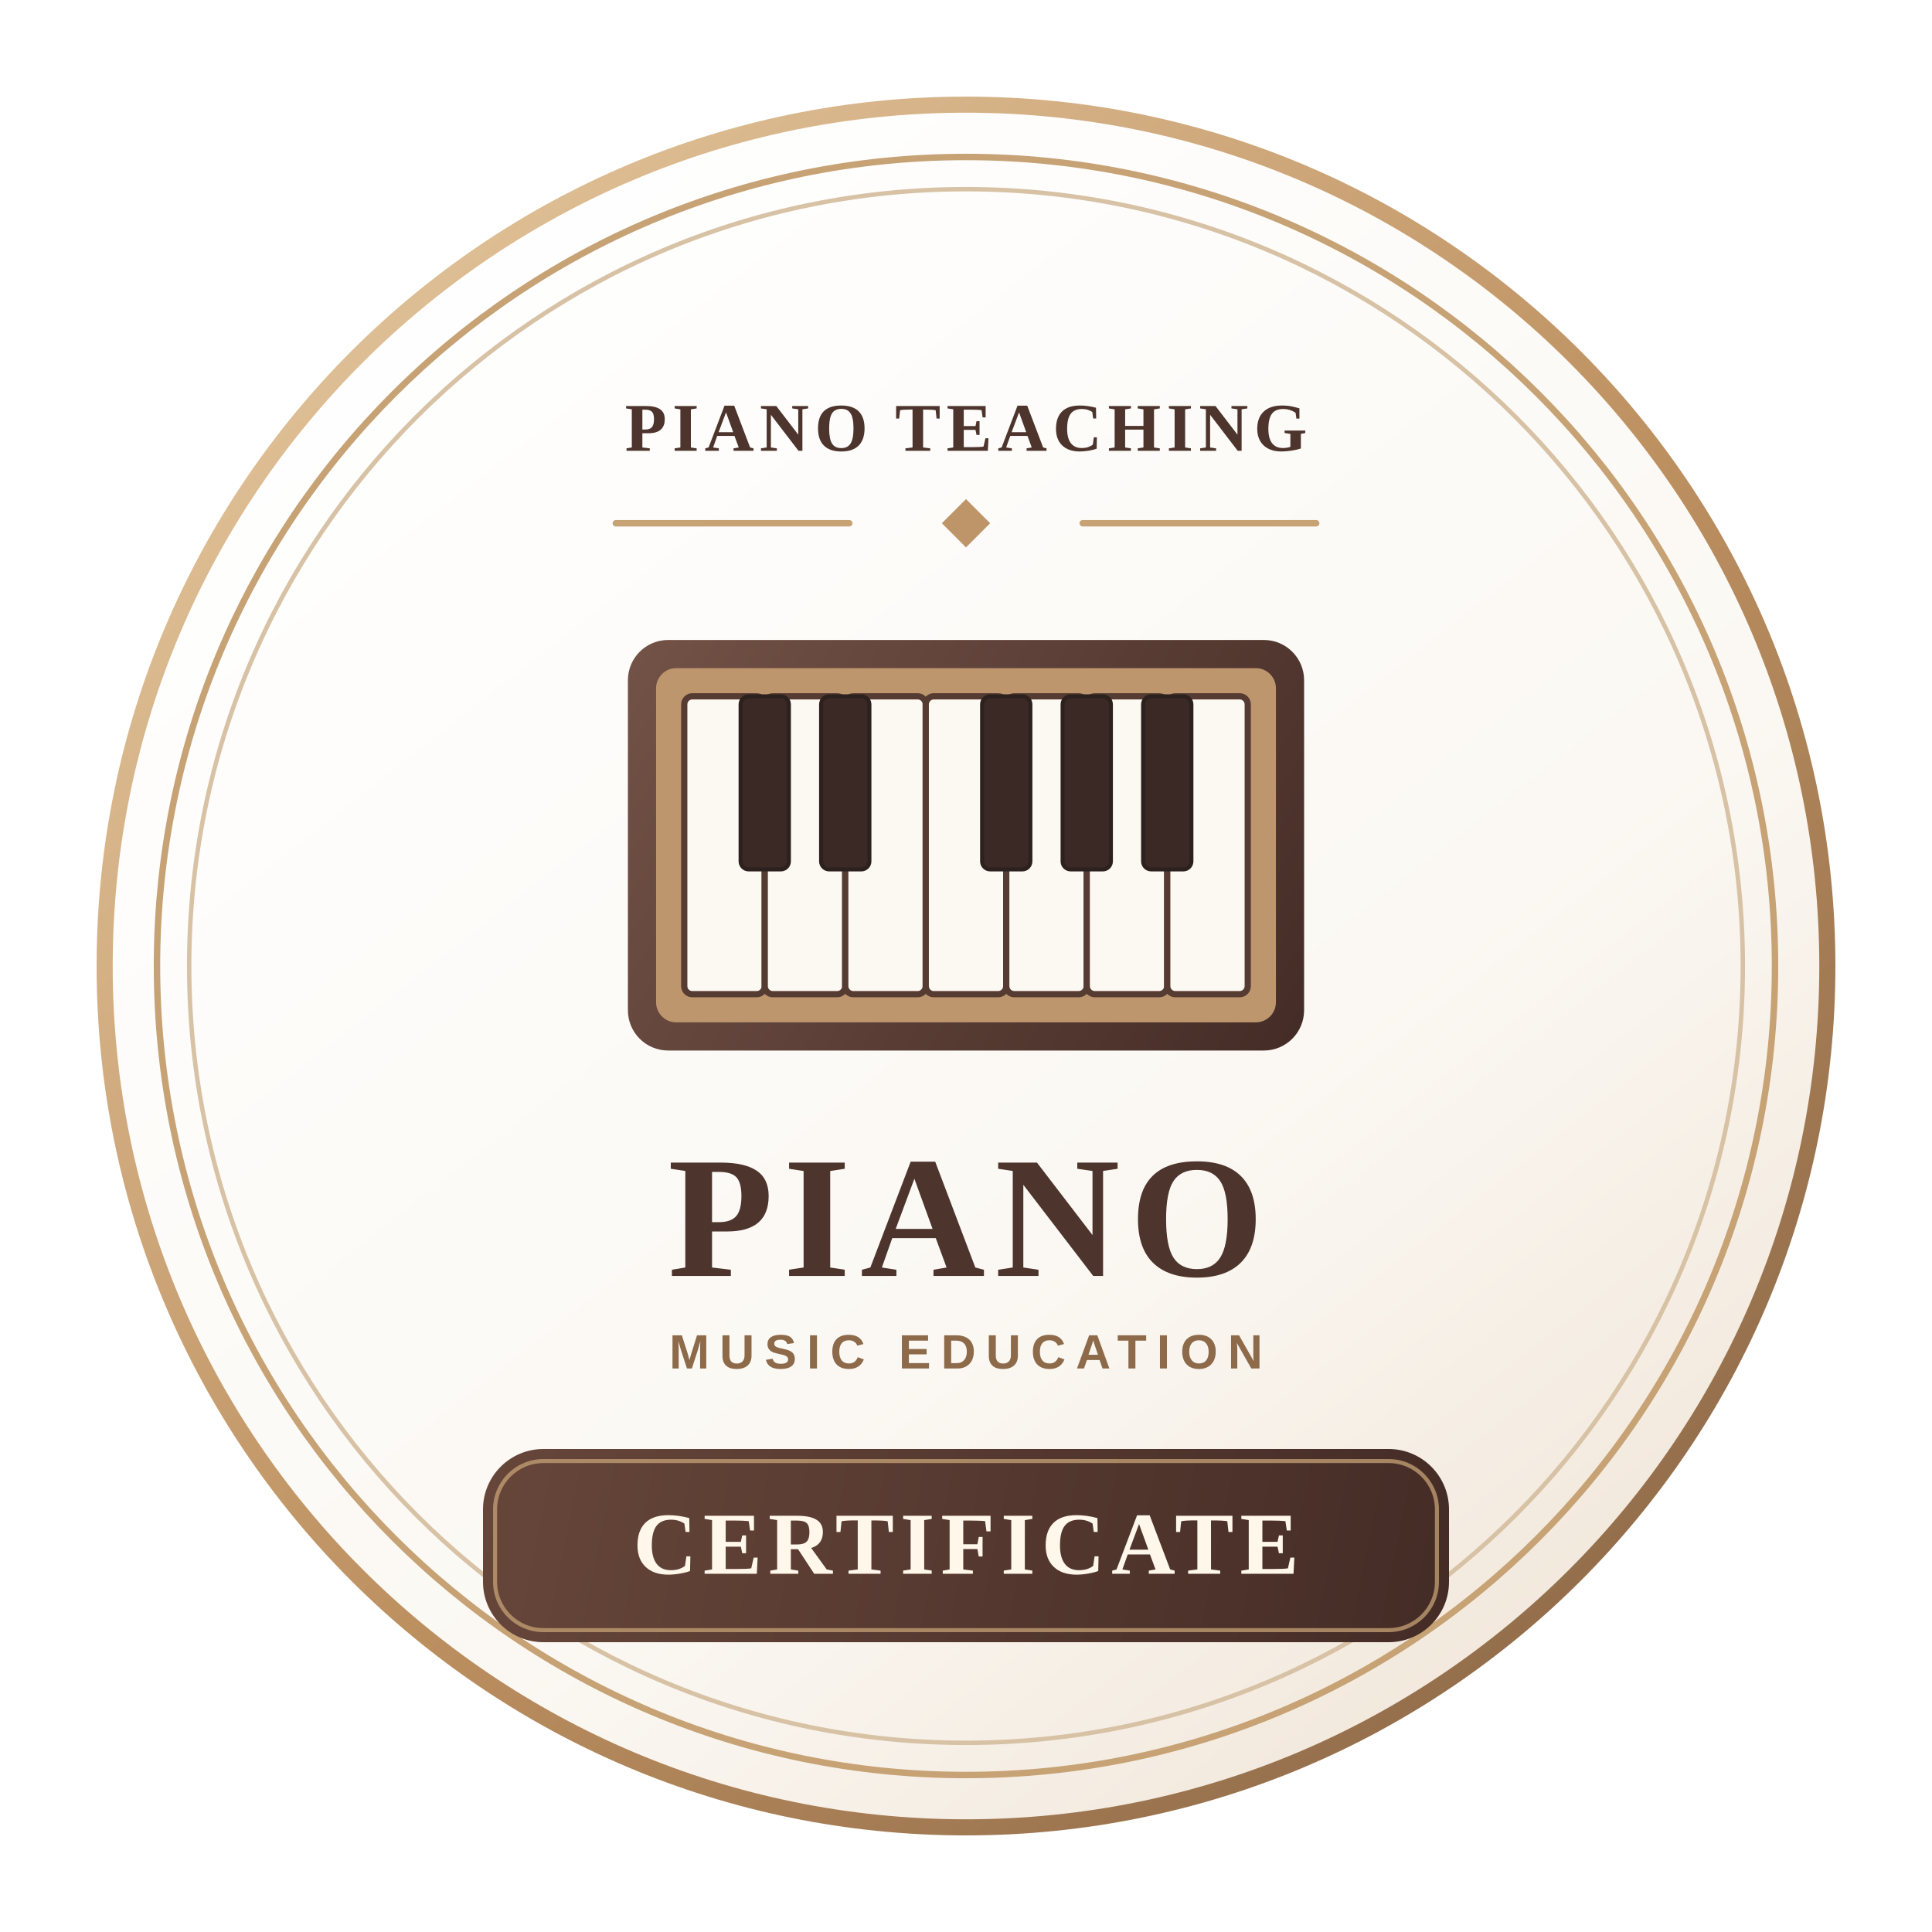
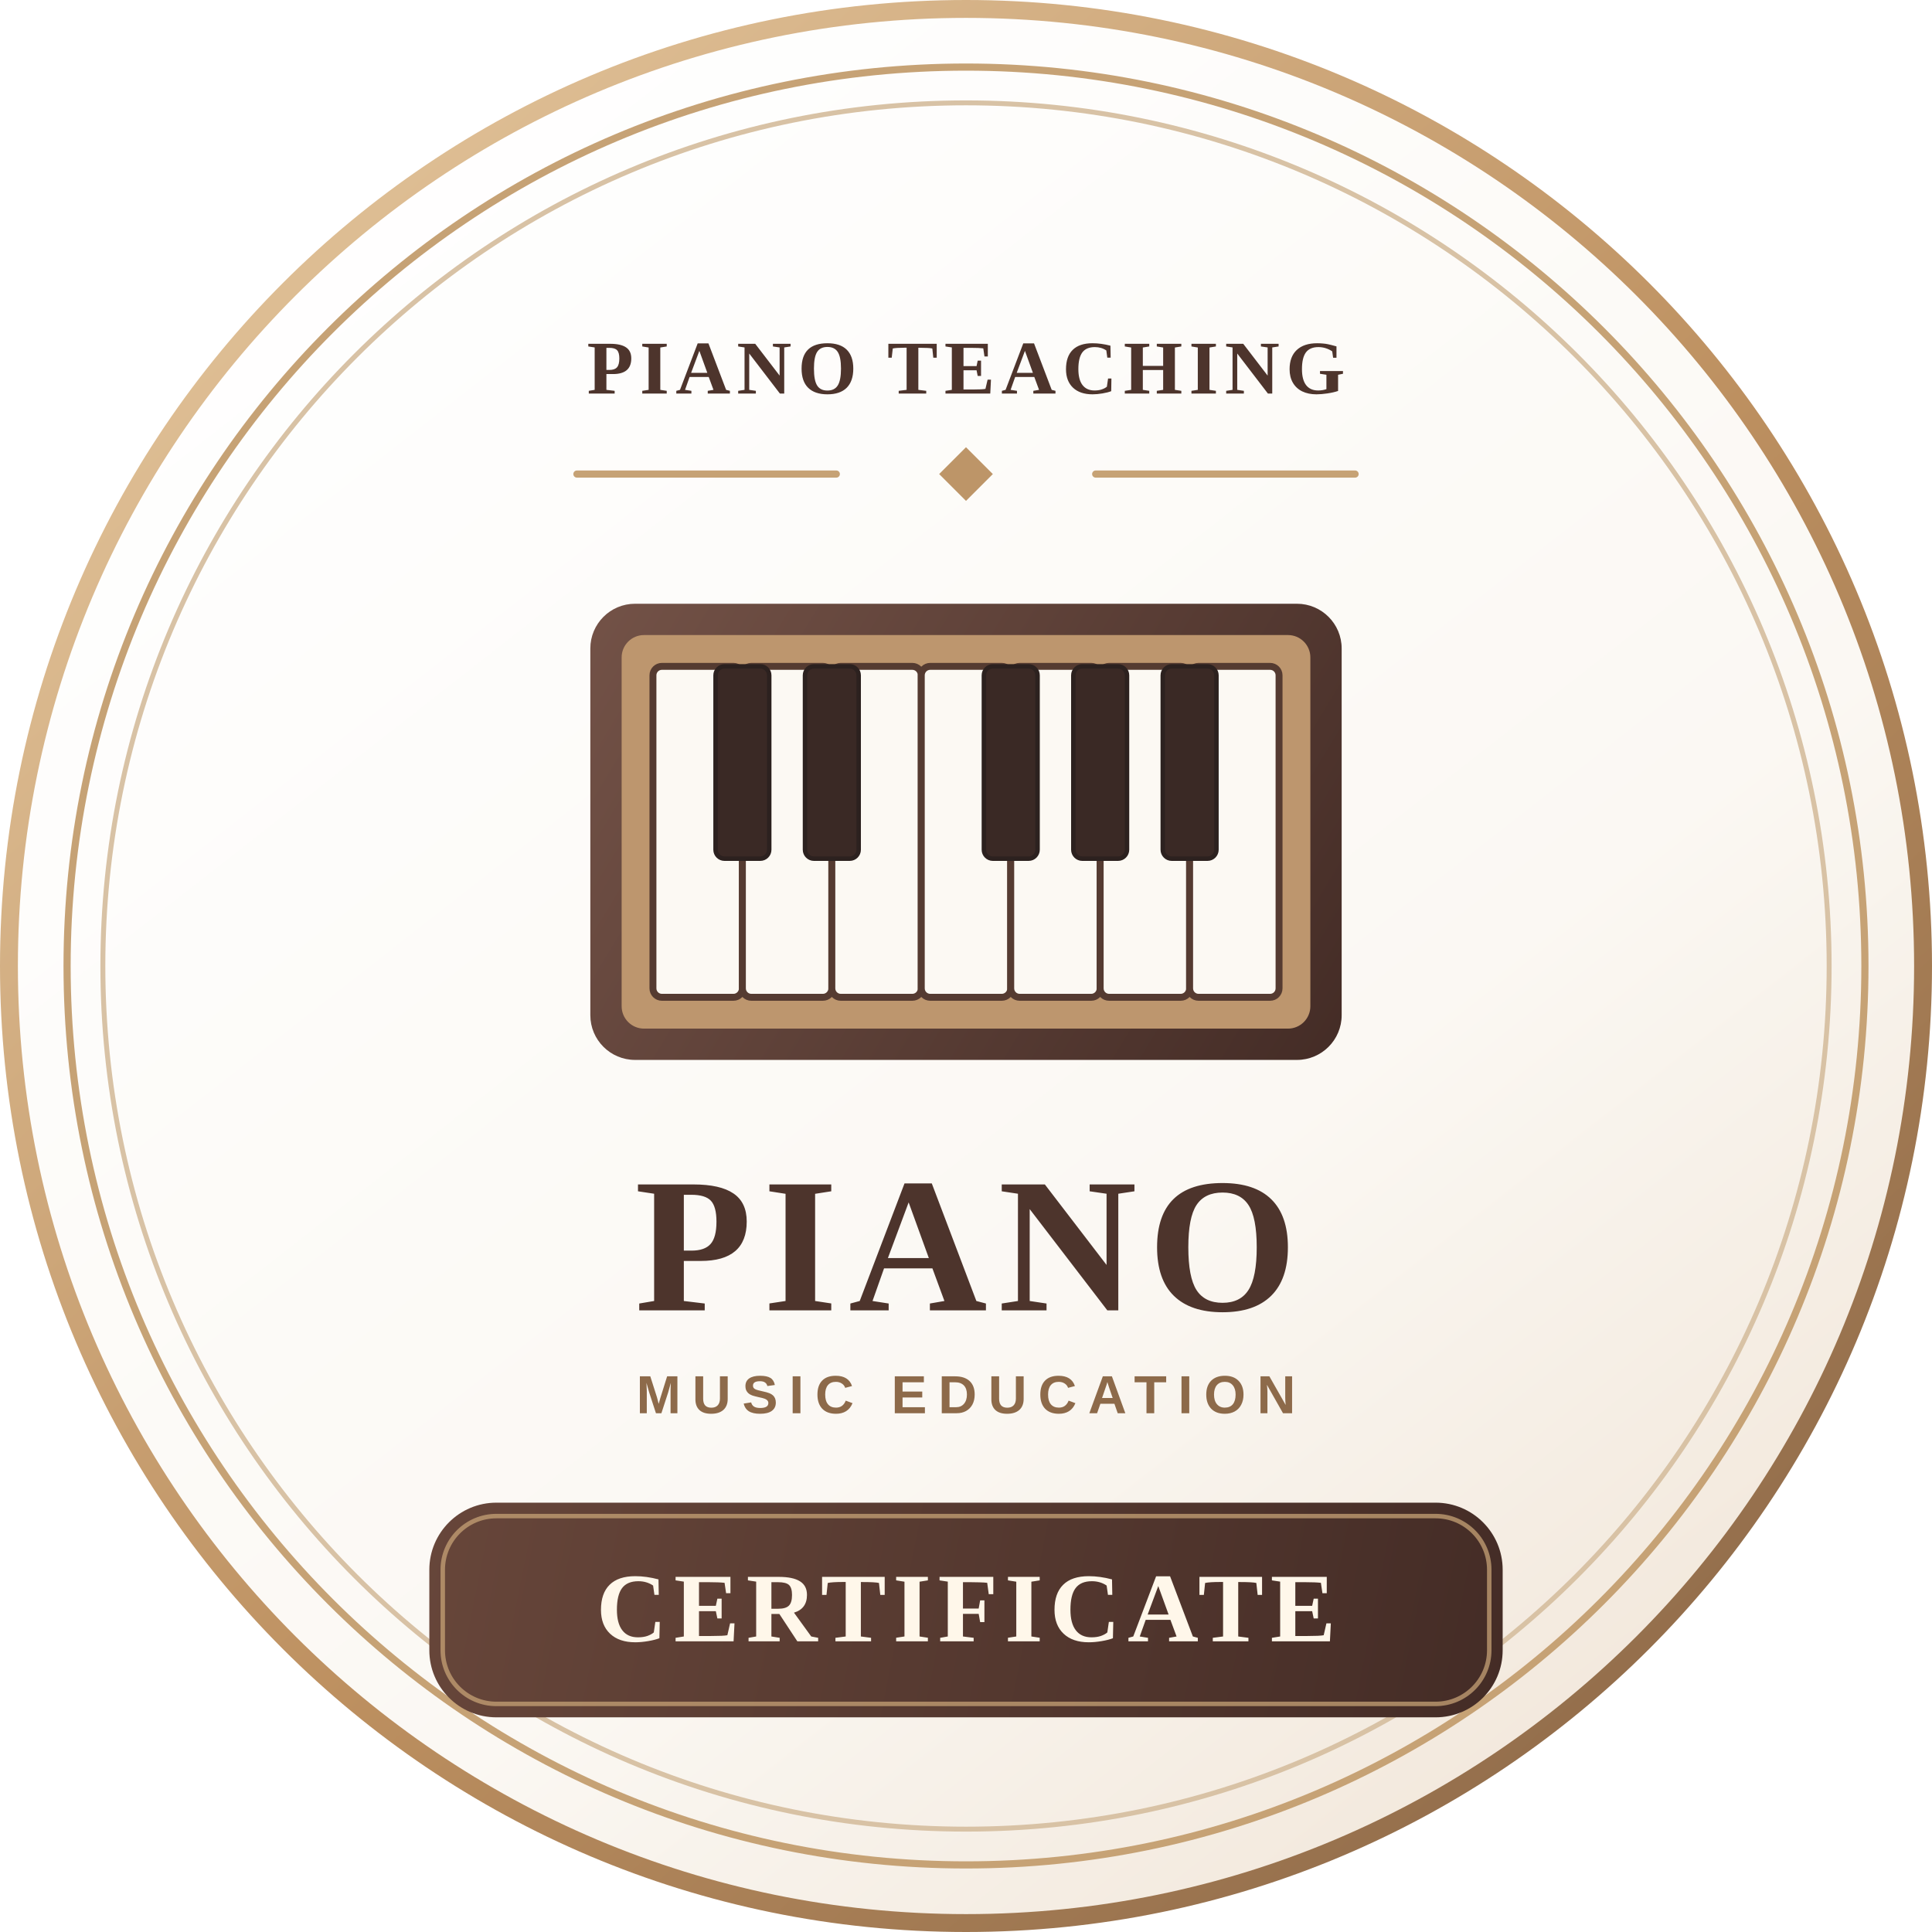
- <svg xmlns="http://www.w3.org/2000/svg" width="480" height="480" viewBox="0 0 480 480" role="img" aria-labelledby="badge-title badge-description">
+ <svg xmlns="http://www.w3.org/2000/svg" width="432" height="432" viewBox="24 24 432 432" role="img" aria-labelledby="badge-title badge-description">
  <defs>
    <linearGradient id="sealFill" x1="96" y1="53" x2="402" y2="444" gradientUnits="userSpaceOnUse">
      <stop offset="0" stop-color="#FFFFFF" />
      <stop offset="0.62" stop-color="#FBF8F3" />
      <stop offset="1" stop-color="#F0E4D6" />
    </linearGradient>
    <linearGradient id="circleEdge" x1="65" y1="52" x2="414" y2="428" gradientUnits="userSpaceOnUse">
      <stop offset="0" stop-color="#E3C59C" />
      <stop offset="0.55" stop-color="#BD9060" />
      <stop offset="1" stop-color="#8C6848" />
    </linearGradient>
    <linearGradient id="keyboardFrame" x1="156" y1="159" x2="324" y2="261" gradientUnits="userSpaceOnUse">
      <stop offset="0" stop-color="#735247" />
      <stop offset="1" stop-color="#442C26" />
    </linearGradient>
    <linearGradient id="certificateBar" x1="120" y1="360" x2="360" y2="408" gradientUnits="userSpaceOnUse">
      <stop offset="0" stop-color="#67463A" />
      <stop offset="1" stop-color="#442C26" />
    </linearGradient>
  </defs>
  <circle cx="240" cy="240" r="214" fill="url(#sealFill)" stroke="url(#circleEdge)" stroke-width="4" />
  <circle cx="240" cy="240" r="201" fill="none" stroke="#C6A275" stroke-width="1.6" />
  <circle cx="240" cy="240" r="193" fill="none" stroke="#D8C2A5" stroke-width="1.1" />
  <text x="240" y="112" text-anchor="middle" font-family="Georgia, 'Times New Roman', serif" font-size="17" font-weight="700" letter-spacing="1.4" fill="#4D342C">PIANO TEACHING</text>
  <path d="M153 130 H211 M269 130 H327" stroke="#C6A275" stroke-width="1.6" stroke-linecap="round" />
  <path d="M240 124 L246 130 L240 136 L234 130 Z" fill="#BD9568" />
  <rect x="156" y="159" width="168" height="102" rx="10" fill="url(#keyboardFrame)" />
  <rect x="163" y="166" width="154" height="88" rx="5" fill="#BD966E" />
  <g fill="#FCF9F3" stroke="#553B31" stroke-width="1.55">
    <rect x="170" y="173" width="20" height="74" rx="2" />
    <rect x="190" y="173" width="20" height="74" rx="2" />
    <rect x="210" y="173" width="20" height="74" rx="2" />
    <rect x="230" y="173" width="20" height="74" rx="2" />
    <rect x="250" y="173" width="20" height="74" rx="2" />
    <rect x="270" y="173" width="20" height="74" rx="2" />
    <rect x="290" y="173" width="20" height="74" rx="2" />
  </g>
  <g fill="#3A2925" stroke="#2C211F" stroke-width="1">
    <rect x="184" y="173" width="12" height="43" rx="2" />
    <rect x="204" y="173" width="12" height="43" rx="2" />
    <rect x="244" y="173" width="12" height="43" rx="2" />
    <rect x="264" y="173" width="12" height="43" rx="2" />
    <rect x="284" y="173" width="12" height="43" rx="2" />
  </g>
  <text x="240" y="317" text-anchor="middle" font-family="Georgia, 'Times New Roman', serif" font-size="43" font-weight="700" letter-spacing="2.4" fill="#4D342C">PIANO</text>
  <text x="240" y="340" text-anchor="middle" font-family="Arial, Helvetica, sans-serif" font-size="12" font-weight="700" letter-spacing="2.5" fill="#8D6A4A">MUSIC EDUCATION</text>
  <rect x="120" y="360" width="240" height="48" rx="15" fill="url(#certificateBar)" />
  <rect x="123" y="363" width="234" height="42" rx="12" fill="none" stroke="#C6A275" stroke-width="1" opacity=".75" />
  <text x="240" y="391" text-anchor="middle" font-family="Georgia, 'Times New Roman', serif" font-size="22" font-weight="700" letter-spacing="1.5" fill="#FFF7EA">CERTIFICATE</text>
</svg>
